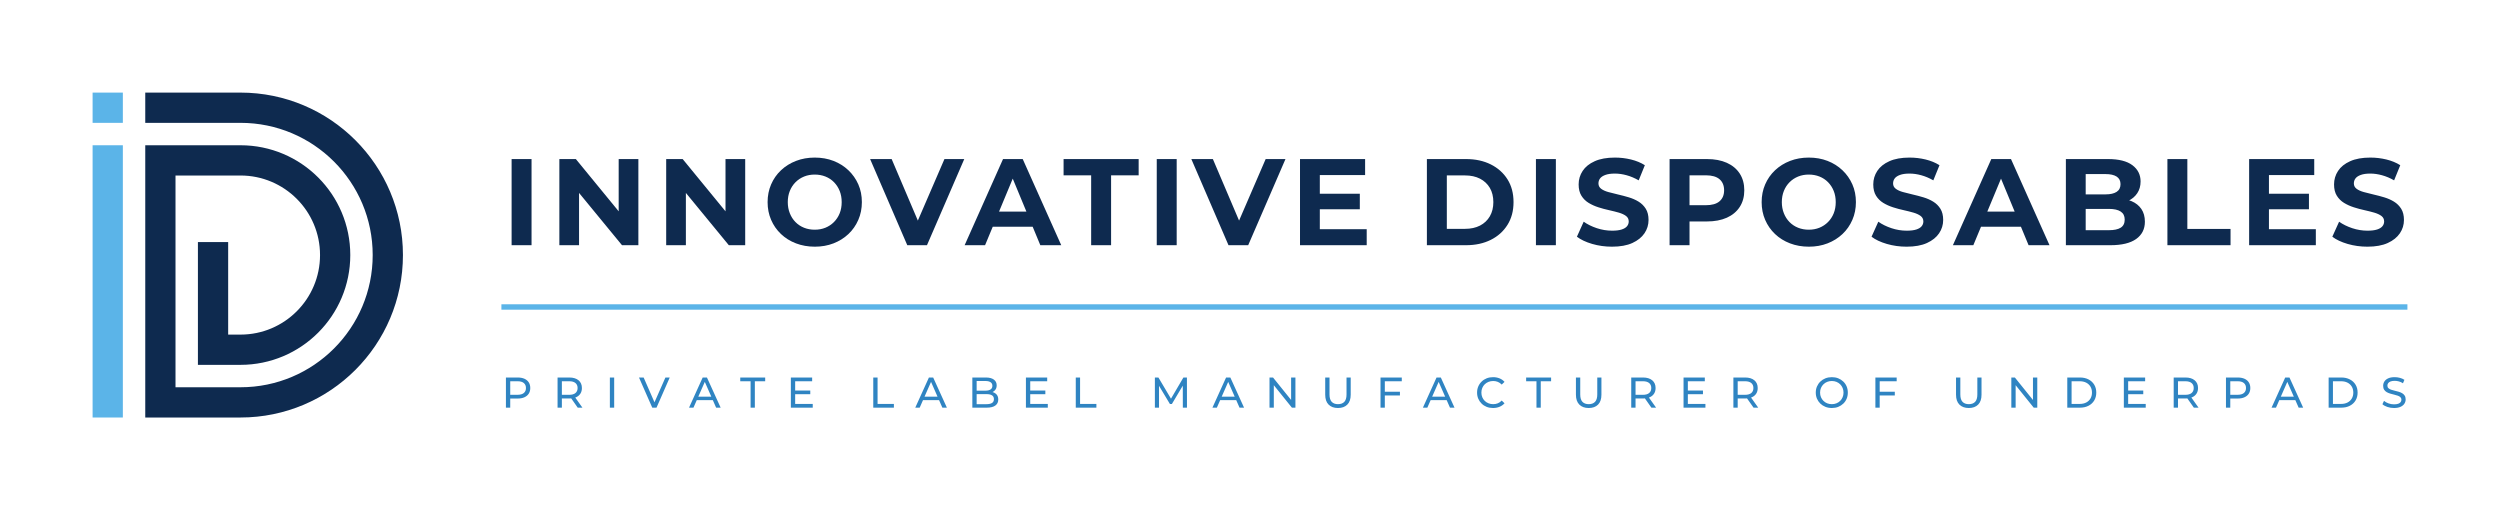
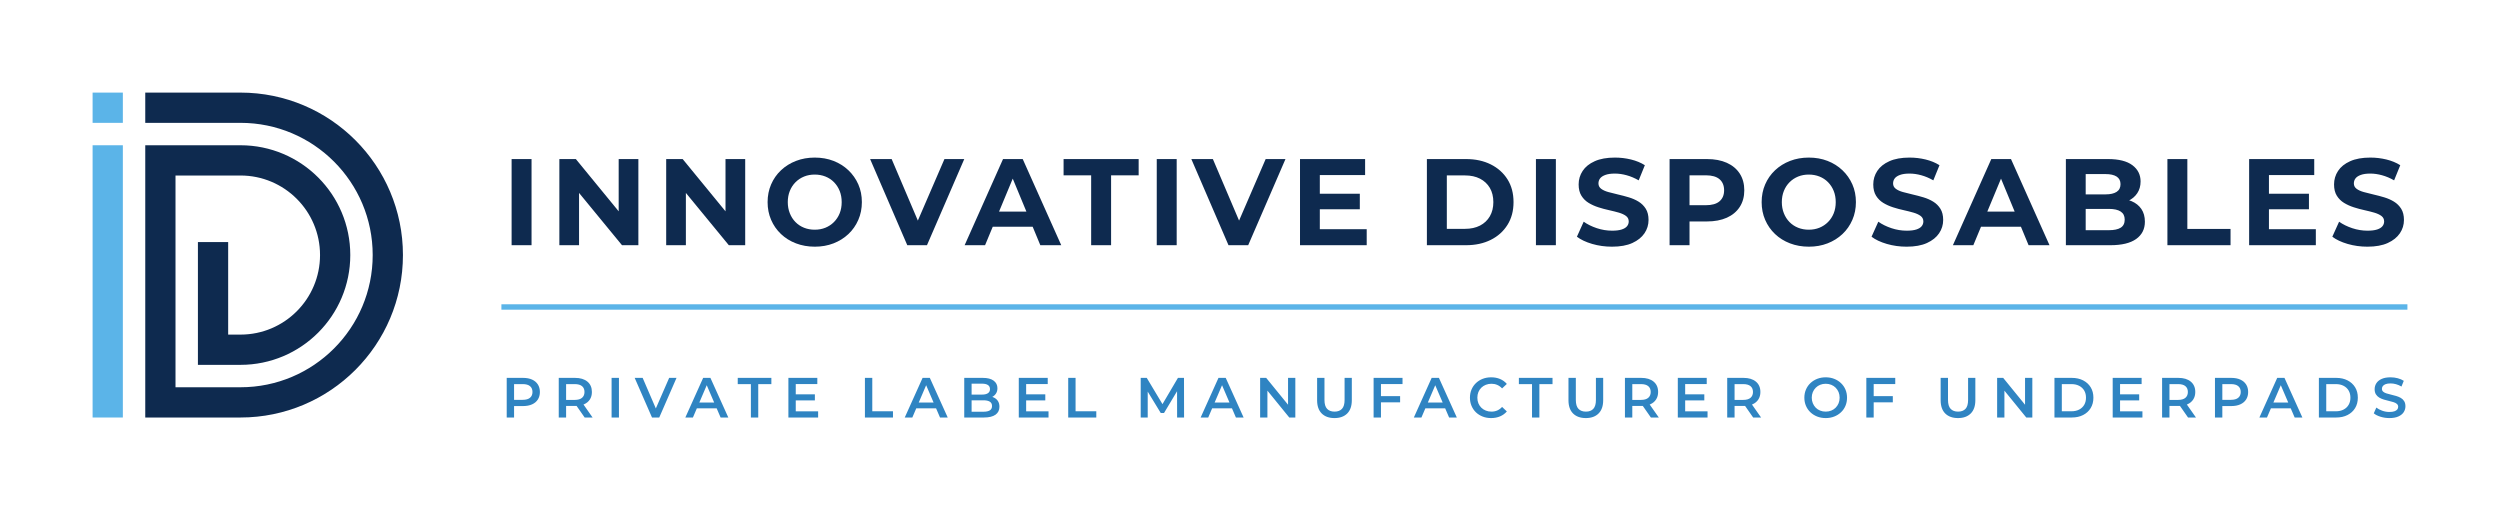
- <svg xmlns="http://www.w3.org/2000/svg" viewBox="-37.62 -37.62 1015.67 207.23" width="1015.67" height="207.23" role="img" aria-label="Innovative Disposables">
+ <svg xmlns="http://www.w3.org/2000/svg" viewBox="-37.62 -37.62 1015.67 207.46" width="1015.67" height="207.46" role="img" aria-label="Innovative Disposables">
  <g transform="translate(0 0) scale(0.227586)">
    <g fill="#5BB4E8">
      <rect x="0" y="0" width="54" height="54" />
      <rect x="0" y="94" width="54" height="486" />
    </g>
    <path d="M94,27 H264 A263,263 0 0 1 264,553 H121 V121 H264 A169,169 0 0 1 264,459 H215 V266.8" fill="none" stroke="#0E2A4F" stroke-width="54" stroke-linejoin="miter" stroke-linecap="butt" />
  </g>
  <path d="M170.23 62V27H178.33V62ZM189.63 62V27H196.33L216.98 52.2H213.73V27H221.73V62H215.08L194.38 36.8H197.63V62ZM233.03 62V27H239.73L260.38 52.2H257.13V27H265.13V62H258.48L237.78 36.8H241.03V62ZM293.43 62.6Q289.28 62.6 285.76 61.25Q282.23 59.9 279.66 57.45Q277.08 55 275.66 51.7Q274.23 48.4 274.23 44.5Q274.23 40.6 275.66 37.3Q277.08 34 279.68 31.55Q282.28 29.1 285.78 27.75Q289.28 26.4 293.38 26.4Q297.53 26.4 301.01 27.75Q304.48 29.1 307.06 31.55Q309.63 34 311.08 37.27Q312.53 40.55 312.53 44.5Q312.53 48.4 311.08 51.72Q309.63 55.05 307.06 57.47Q304.48 59.9 301.01 61.25Q297.53 62.6 293.43 62.6ZM293.38 55.7Q295.73 55.7 297.71 54.9Q299.68 54.1 301.18 52.6Q302.68 51.1 303.51 49.05Q304.33 47 304.33 44.5Q304.33 42 303.51 39.95Q302.68 37.9 301.21 36.4Q299.73 34.9 297.73 34.1Q295.73 33.3 293.38 33.3Q291.03 33.3 289.06 34.1Q287.08 34.9 285.58 36.4Q284.08 37.9 283.26 39.95Q282.43 42 282.43 44.5Q282.43 46.95 283.26 49.03Q284.08 51.1 285.56 52.6Q287.03 54.1 289.03 54.9Q291.03 55.7 293.38 55.7ZM330.98 62 315.88 27H324.63L337.83 58H332.68L346.08 27H354.13L338.98 62ZM354.28 62 369.88 27H377.88L393.53 62H385.03L372.23 31.1H375.43L362.58 62ZM362.08 54.5 364.23 48.35H382.23L384.43 54.5ZM405.68 62V33.6H394.48V27H424.98V33.6H413.78V62ZM432.33 62V27H440.43V62ZM461.48 62 446.38 27H455.13L468.33 58H463.18L476.58 27H484.63L469.48 62ZM490.53 62V27H516.98V33.5H498.58V55.5H517.63V62ZM497.98 47.4V41.1H514.83V47.4Z" fill="#0E2A4F" />
  <path d="M542.08 62V27H557.98Q563.68 27 568.03 29.17Q572.38 31.35 574.83 35.25Q577.28 39.15 577.28 44.5Q577.28 49.8 574.83 53.72Q572.38 57.65 568.03 59.83Q563.68 62 557.98 62ZM550.18 55.35H557.58Q561.08 55.35 563.66 54.03Q566.23 52.7 567.66 50.25Q569.08 47.8 569.08 44.5Q569.08 41.15 567.66 38.72Q566.23 36.3 563.66 34.97Q561.08 33.65 557.58 33.65H550.18ZM586.38 62V27H594.48V62ZM617.28 62.6Q613.08 62.6 609.23 61.48Q605.38 60.35 603.03 58.55L605.78 52.45Q608.03 54.05 611.11 55.08Q614.18 56.1 617.33 56.1Q619.73 56.1 621.21 55.62Q622.68 55.15 623.38 54.3Q624.08 53.45 624.08 52.35Q624.08 50.95 622.98 50.12Q621.88 49.3 620.08 48.77Q618.28 48.25 616.11 47.77Q613.93 47.3 611.76 46.6Q609.58 45.9 607.78 44.8Q605.98 43.7 604.86 41.9Q603.73 40.1 603.73 37.3Q603.73 34.3 605.36 31.82Q606.98 29.35 610.26 27.88Q613.53 26.4 618.48 26.4Q621.78 26.4 624.98 27.17Q628.18 27.95 630.63 29.5L628.13 35.65Q625.68 34.25 623.23 33.58Q620.78 32.9 618.43 32.9Q616.08 32.9 614.58 33.45Q613.08 34 612.43 34.88Q611.78 35.75 611.78 36.9Q611.78 38.25 612.88 39.08Q613.98 39.9 615.78 40.4Q617.58 40.9 619.76 41.4Q621.93 41.9 624.11 42.55Q626.28 43.2 628.08 44.3Q629.88 45.4 631.01 47.2Q632.13 49 632.13 51.75Q632.13 54.7 630.48 57.15Q628.83 59.6 625.56 61.1Q622.28 62.6 617.28 62.6ZM640.68 62V27H655.83Q660.53 27 663.93 28.52Q667.33 30.05 669.18 32.9Q671.03 35.75 671.03 39.7Q671.03 43.6 669.18 46.45Q667.33 49.3 663.93 50.83Q660.53 52.35 655.83 52.35H645.18L648.78 48.7V62ZM648.78 49.6 645.18 45.75H655.38Q659.13 45.75 660.98 44.15Q662.83 42.55 662.83 39.7Q662.83 36.8 660.98 35.2Q659.13 33.6 655.38 33.6H645.18L648.78 29.75ZM697.28 62.6Q693.13 62.6 689.61 61.25Q686.08 59.9 683.51 57.45Q680.93 55 679.51 51.7Q678.08 48.4 678.08 44.5Q678.08 40.6 679.51 37.3Q680.93 34 683.53 31.55Q686.13 29.1 689.63 27.75Q693.13 26.4 697.23 26.4Q701.38 26.4 704.86 27.75Q708.33 29.1 710.91 31.55Q713.48 34 714.93 37.27Q716.38 40.55 716.38 44.5Q716.38 48.4 714.93 51.72Q713.48 55.05 710.91 57.47Q708.33 59.9 704.86 61.25Q701.38 62.6 697.28 62.6ZM697.23 55.7Q699.58 55.7 701.56 54.9Q703.53 54.1 705.03 52.6Q706.53 51.1 707.36 49.05Q708.18 47 708.18 44.5Q708.18 42 707.36 39.95Q706.53 37.9 705.06 36.4Q703.58 34.9 701.58 34.1Q699.58 33.3 697.23 33.3Q694.88 33.3 692.91 34.1Q690.93 34.9 689.43 36.4Q687.93 37.9 687.11 39.95Q686.28 42 686.28 44.5Q686.28 46.95 687.11 49.03Q687.93 51.1 689.41 52.6Q690.88 54.1 692.88 54.9Q694.88 55.7 697.23 55.7ZM736.98 62.6Q732.78 62.6 728.93 61.48Q725.08 60.35 722.73 58.55L725.48 52.45Q727.73 54.05 730.81 55.08Q733.88 56.1 737.03 56.1Q739.43 56.1 740.91 55.62Q742.38 55.15 743.08 54.3Q743.78 53.45 743.78 52.35Q743.78 50.95 742.68 50.12Q741.58 49.3 739.78 48.77Q737.98 48.25 735.81 47.77Q733.63 47.3 731.46 46.6Q729.28 45.9 727.48 44.8Q725.68 43.7 724.56 41.9Q723.43 40.1 723.43 37.3Q723.43 34.3 725.06 31.82Q726.68 29.35 729.96 27.88Q733.23 26.4 738.18 26.4Q741.48 26.4 744.68 27.17Q747.88 27.95 750.33 29.5L747.83 35.65Q745.38 34.25 742.93 33.58Q740.48 32.9 738.13 32.9Q735.78 32.9 734.28 33.45Q732.78 34 732.13 34.88Q731.48 35.75 731.48 36.9Q731.48 38.25 732.58 39.08Q733.68 39.9 735.48 40.4Q737.28 40.9 739.46 41.4Q741.63 41.9 743.81 42.55Q745.98 43.2 747.78 44.3Q749.58 45.4 750.71 47.2Q751.83 49 751.83 51.75Q751.83 54.7 750.18 57.15Q748.53 59.6 745.26 61.1Q741.98 62.6 736.98 62.6ZM755.78 62 771.38 27H779.38L795.03 62H786.53L773.73 31.1H776.93L764.08 62ZM763.58 54.5 765.73 48.35H783.73L785.93 54.5ZM801.68 62V27H818.78Q825.38 27 828.71 29.5Q832.03 32 832.03 36.1Q832.03 38.85 830.68 40.88Q829.33 42.9 826.98 44Q824.63 45.1 821.58 45.1L822.53 43.05Q825.83 43.05 828.38 44.12Q830.93 45.2 832.36 47.3Q833.78 49.4 833.78 52.45Q833.78 56.95 830.23 59.48Q826.68 62 819.78 62ZM809.73 55.9H819.18Q822.33 55.9 823.96 54.88Q825.58 53.85 825.58 51.6Q825.58 49.4 823.96 48.33Q822.33 47.25 819.18 47.25H809.13V41.35H817.78Q820.73 41.35 822.31 40.32Q823.88 39.3 823.88 37.2Q823.88 35.15 822.31 34.12Q820.73 33.1 817.78 33.1H809.73ZM842.93 62V27H851.03V55.4H868.58V62ZM876.13 62V27H902.58V33.5H884.18V55.5H903.23V62ZM883.58 47.4V41.1H900.43V47.4ZM924.18 62.6Q919.98 62.6 916.13 61.48Q912.28 60.35 909.93 58.55L912.68 52.45Q914.93 54.05 918.01 55.08Q921.08 56.1 924.23 56.1Q926.63 56.1 928.11 55.62Q929.58 55.15 930.28 54.3Q930.98 53.45 930.98 52.35Q930.98 50.95 929.88 50.12Q928.78 49.3 926.98 48.77Q925.18 48.25 923.01 47.77Q920.83 47.3 918.66 46.6Q916.48 45.9 914.68 44.8Q912.88 43.7 911.76 41.9Q910.63 40.1 910.63 37.3Q910.63 34.3 912.26 31.82Q913.88 29.35 917.16 27.88Q920.43 26.4 925.38 26.4Q928.68 26.4 931.88 27.17Q935.08 27.95 937.53 29.5L935.03 35.65Q932.58 34.25 930.13 33.58Q927.68 32.9 925.33 32.9Q922.98 32.9 921.48 33.45Q919.98 34 919.33 34.88Q918.68 35.75 918.68 36.9Q918.68 38.25 919.78 39.08Q920.88 39.9 922.68 40.4Q924.48 40.9 926.66 41.4Q928.83 41.9 931.01 42.55Q933.18 43.2 934.98 44.3Q936.78 45.4 937.91 47.2Q939.03 49 939.03 51.75Q939.03 54.7 937.38 57.15Q935.73 59.6 932.46 61.1Q929.18 62.6 924.18 62.6Z" fill="#0E2A4F" />
  <rect x="166.083" y="86" width="774.35" height="2.2" fill="#5BB4E8" />
-   <path d="M167.92 128V115.75H172.7Q174.31 115.75 175.45 116.26Q176.58 116.77 177.2 117.73Q177.81 118.69 177.81 120.02Q177.81 121.35 177.2 122.3Q176.58 123.26 175.45 123.77Q174.31 124.29 172.7 124.29H168.88L169.67 123.47V128ZM169.67 123.64 168.88 122.77H172.65Q174.33 122.77 175.19 122.05Q176.06 121.33 176.06 120.02Q176.06 118.71 175.19 117.99Q174.33 117.27 172.65 117.27H168.88L169.67 116.4ZM188.9 128V115.75H193.68Q196.06 115.75 197.43 116.88Q198.79 118.01 198.79 120.02Q198.79 121.35 198.18 122.3Q197.57 123.26 196.43 123.76Q195.29 124.27 193.68 124.27H189.87L190.65 123.47V128ZM197.09 128 193.98 123.56H195.85L199 128ZM190.65 123.64 189.87 122.78H193.63Q195.31 122.78 196.17 122.06Q197.04 121.33 197.04 120.02Q197.04 118.71 196.17 117.99Q195.31 117.27 193.63 117.27H189.87L190.65 116.4ZM210.15 128V115.75H211.9V128ZM227.37 128 221.98 115.75H223.87L228.82 127.06H227.73L232.72 115.75H234.47L229.1 128ZM242.31 128 247.86 115.75H249.59L255.16 128H253.32L248.37 116.73H249.07L244.11 128ZM244.67 124.94 245.15 123.54H252.04L252.55 124.94ZM267.32 128V117.27H263.12V115.75H273.25V117.27H269.05V128ZM283.68 128V115.75H292.33V117.27H285.43V126.48H292.57V128ZM285.27 122.52V121.03H291.57V122.52ZM317.16 128V115.75H318.91V126.48H325.54V128ZM334.22 128 339.77 115.75H341.5L347.07 128H345.23L340.28 116.73H340.98L336.02 128ZM336.58 124.94 337.06 123.54H343.95L344.46 124.94ZM357.41 128V115.75H362.9Q365.02 115.75 366.16 116.6Q367.3 117.45 367.3 118.92Q367.3 119.91 366.85 120.6Q366.4 121.28 365.65 121.65Q364.9 122.02 364.02 122.02L364.34 121.49Q365.39 121.49 366.19 121.86Q367 122.22 367.47 122.93Q367.94 123.64 367.94 124.69Q367.94 126.27 366.76 127.13Q365.58 128 363.25 128ZM359.16 126.58H363.18Q364.64 126.58 365.41 126.09Q366.18 125.6 366.18 124.55Q366.18 123.48 365.41 123Q364.64 122.5 363.18 122.5H359V121.09H362.75Q364.08 121.09 364.81 120.6Q365.55 120.11 365.55 119.13Q365.55 118.15 364.81 117.66Q364.08 117.17 362.75 117.17H359.16ZM379.18 128V115.75H387.82V117.27H380.93V126.48H388.07V128ZM380.77 122.52V121.03H387.07V122.52ZM399.43 128V115.75H401.18V126.48H407.81V128ZM431.57 128V115.75H433.01L438.5 125.01H437.73L443.16 115.75H444.59L444.61 128H442.93L442.91 118.39H443.31L438.48 126.51H437.68L432.81 118.39H433.25V128ZM454.95 128 460.5 115.75H462.23L467.8 128H465.96L461.01 116.73H461.71L456.75 128ZM457.31 124.94 457.79 123.54H464.68L465.19 124.94ZM478.14 128V115.75H479.57L487.68 125.81H486.92V115.75H488.67V128H487.24L479.14 117.94H479.89V128ZM505.95 128.14Q503.53 128.14 502.15 126.76Q500.77 125.38 500.77 122.72V115.75H502.52V122.64Q502.52 124.69 503.42 125.64Q504.32 126.58 505.96 126.58Q507.63 126.58 508.53 125.64Q509.43 124.69 509.43 122.64V115.75H511.13V122.72Q511.13 125.38 509.75 126.76Q508.38 128.14 505.95 128.14ZM523.24 128V115.75H531.88V117.27H524.99V128ZM524.81 123.05V121.54H531.13V123.05ZM540.46 128 546 115.75H547.74L553.3 128H551.46L546.51 116.73H547.21L542.26 128ZM542.82 124.94 543.29 123.54H550.19L550.69 124.94ZM568.95 128.14Q567.55 128.14 566.37 127.68Q565.18 127.21 564.32 126.36Q563.45 125.52 562.96 124.38Q562.47 123.24 562.47 121.88Q562.47 120.51 562.96 119.37Q563.45 118.23 564.33 117.39Q565.2 116.54 566.38 116.07Q567.56 115.61 568.96 115.61Q570.38 115.61 571.58 116.09Q572.78 116.57 573.62 117.52L572.48 118.62Q571.78 117.89 570.91 117.53Q570.03 117.17 569.03 117.17Q568 117.17 567.12 117.52Q566.23 117.87 565.59 118.5Q564.94 119.13 564.58 119.99Q564.22 120.86 564.22 121.88Q564.22 122.89 564.58 123.76Q564.94 124.62 565.59 125.25Q566.23 125.88 567.12 126.23Q568 126.58 569.03 126.58Q570.03 126.58 570.91 126.22Q571.78 125.86 572.48 125.11L573.62 126.22Q572.78 127.16 571.58 127.65Q570.38 128.14 568.95 128.14ZM586.6 128V117.27H582.4V115.75H592.54V117.27H588.34V128ZM607.81 128.14Q605.4 128.14 604.02 126.76Q602.63 125.38 602.63 122.72V115.75H604.38V122.64Q604.38 124.69 605.28 125.64Q606.19 126.58 607.83 126.58Q609.49 126.58 610.39 125.64Q611.3 124.69 611.3 122.64V115.75H612.99V122.72Q612.99 125.38 611.62 126.76Q610.25 128.14 607.81 128.14ZM625.1 128V115.75H629.88Q632.26 115.75 633.63 116.88Q634.99 118.01 634.99 120.02Q634.99 121.35 634.38 122.3Q633.77 123.26 632.63 123.76Q631.49 124.27 629.88 124.27H626.07L626.85 123.47V128ZM633.29 128 630.18 123.56H632.05L635.2 128ZM626.85 123.64 626.07 122.78H629.83Q631.51 122.78 632.37 122.06Q633.24 121.33 633.24 120.02Q633.24 118.71 632.37 117.99Q631.51 117.27 629.83 117.27H626.07L626.85 116.4ZM646.35 128V115.75H654.99V117.27H648.1V126.48H655.24V128ZM647.94 122.52V121.03H654.24V122.52ZM666.6 128V115.75H671.37Q673.75 115.75 675.12 116.88Q676.48 118.01 676.48 120.02Q676.48 121.35 675.87 122.3Q675.26 123.26 674.12 123.76Q672.98 124.27 671.37 124.27H667.56L668.35 123.47V128ZM674.79 128 671.67 123.56H673.54L676.69 128ZM668.35 123.64 667.56 122.78H671.32Q673 122.78 673.87 122.06Q674.73 121.33 674.73 120.02Q674.73 118.71 673.87 117.99Q673 117.27 671.32 117.27H667.56L668.35 116.4ZM706.6 128.14Q705.2 128.14 704 127.67Q702.8 127.19 701.93 126.35Q701.05 125.5 700.56 124.36Q700.07 123.22 700.07 121.88Q700.07 120.53 700.56 119.39Q701.05 118.25 701.93 117.4Q702.8 116.56 703.99 116.08Q705.18 115.61 706.6 115.61Q708 115.61 709.18 116.07Q710.36 116.54 711.25 117.39Q712.13 118.23 712.61 119.37Q713.09 120.51 713.09 121.88Q713.09 123.24 712.61 124.38Q712.13 125.52 711.25 126.36Q710.36 127.21 709.18 127.68Q708 128.14 706.6 128.14ZM706.6 126.58Q707.61 126.58 708.48 126.23Q709.35 125.88 709.99 125.24Q710.62 124.61 710.98 123.75Q711.34 122.89 711.34 121.88Q711.34 120.86 710.98 120Q710.62 119.14 709.99 118.51Q709.35 117.87 708.48 117.52Q707.61 117.17 706.6 117.17Q705.57 117.17 704.7 117.52Q703.83 117.87 703.19 118.51Q702.54 119.14 702.18 120Q701.82 120.86 701.82 121.88Q701.82 122.89 702.18 123.75Q702.54 124.61 703.19 125.24Q703.83 125.88 704.7 126.23Q705.57 126.58 706.6 126.58ZM724.29 128V115.75H732.94V117.27H726.04V128ZM725.87 123.05V121.54H732.18V123.05ZM762.23 128.14Q759.82 128.14 758.43 126.76Q757.05 125.38 757.05 122.72V115.75H758.8V122.64Q758.8 124.69 759.7 125.64Q760.6 126.58 762.25 126.58Q763.91 126.58 764.81 125.64Q765.71 124.69 765.71 122.64V115.75H767.41V122.72Q767.41 125.38 766.04 126.76Q764.66 128.14 762.23 128.14ZM779.52 128V115.75H780.96L789.06 125.81H788.31V115.75H790.06V128H788.62L780.52 117.94H781.27V128ZM802.25 128V115.75H807.42Q809.38 115.75 810.87 116.52Q812.37 117.29 813.2 118.67Q814.03 120.05 814.03 121.88Q814.03 123.69 813.2 125.08Q812.37 126.46 810.87 127.23Q809.38 128 807.42 128ZM804 126.48H807.31Q808.83 126.48 809.95 125.9Q811.06 125.32 811.67 124.28Q812.28 123.24 812.28 121.88Q812.28 120.49 811.67 119.46Q811.06 118.43 809.95 117.85Q808.83 117.27 807.31 117.27H804ZM825.23 128V115.75H833.88V117.27H826.98V126.48H834.12V128ZM826.82 122.52V121.03H833.12V122.52ZM845.48 128V115.75H850.26Q852.64 115.75 854 116.88Q855.37 118.01 855.37 120.02Q855.37 121.35 854.75 122.3Q854.14 123.26 853 123.76Q851.87 124.27 850.26 124.27H846.44L847.23 123.47V128ZM853.67 128 850.55 123.56H852.43L855.58 128ZM847.23 123.64 846.44 122.78H850.2Q851.88 122.78 852.75 122.06Q853.62 121.33 853.62 120.02Q853.62 118.71 852.75 117.99Q851.88 117.27 850.2 117.27H846.44L847.23 116.4ZM866.72 128V115.75H871.5Q873.11 115.75 874.25 116.26Q875.39 116.77 876 117.73Q876.61 118.69 876.61 120.02Q876.61 121.35 876 122.3Q875.39 123.26 874.25 123.77Q873.11 124.29 871.5 124.29H867.69L868.47 123.47V128ZM868.47 123.64 867.69 122.77H871.45Q873.13 122.77 873.99 122.05Q874.86 121.33 874.86 120.02Q874.86 118.71 873.99 117.99Q873.13 117.27 871.45 117.27H867.69L868.47 116.4ZM885.24 128 890.79 115.75H892.52L898.08 128H896.25L891.29 116.73H891.99L887.04 128ZM887.6 124.94 888.07 123.54H894.97L895.48 124.94ZM908.43 128V115.75H913.59Q915.55 115.75 917.04 116.52Q918.54 117.29 919.37 118.67Q920.2 120.05 920.2 121.88Q920.2 123.69 919.37 125.08Q918.54 126.46 917.04 127.23Q915.55 128 913.59 128ZM910.18 126.48H913.48Q915.01 126.48 916.12 125.9Q917.23 125.32 917.84 124.28Q918.45 123.24 918.45 121.88Q918.45 120.49 917.84 119.46Q917.23 118.43 916.12 117.85Q915.01 117.27 913.48 117.27H910.18ZM934.97 128.14Q933.57 128.14 932.3 127.71Q931.02 127.28 930.28 126.6L930.93 125.23Q931.63 125.85 932.72 126.25Q933.8 126.65 934.97 126.65Q936.04 126.65 936.71 126.41Q937.37 126.16 937.69 125.73Q938 125.31 938 124.76Q938 124.13 937.59 123.75Q937.18 123.36 936.52 123.13Q935.87 122.89 935.08 122.72Q934.29 122.54 933.49 122.3Q932.7 122.07 932.04 121.7Q931.39 121.33 930.98 120.71Q930.58 120.09 930.58 119.11Q930.58 118.16 931.08 117.37Q931.58 116.57 932.62 116.09Q933.66 115.61 935.27 115.61Q936.34 115.61 937.39 115.89Q938.44 116.17 939.21 116.69L938.63 118.09Q937.84 117.57 936.97 117.33Q936.09 117.1 935.27 117.1Q934.24 117.1 933.57 117.36Q932.91 117.62 932.6 118.06Q932.3 118.5 932.3 119.04Q932.3 119.69 932.71 120.07Q933.12 120.46 933.77 120.69Q934.43 120.91 935.22 121.1Q936.01 121.28 936.8 121.51Q937.6 121.73 938.25 122.1Q938.91 122.47 939.31 123.08Q939.72 123.69 939.72 124.66Q939.72 125.58 939.21 126.38Q938.7 127.18 937.64 127.66Q936.58 128.14 934.97 128.14Z" fill="#2F84C2" />
+   <path d="M168.24 132V115.9H174.87Q177.01 115.9 178.54 116.59Q180.07 117.28 180.89 118.57Q181.72 119.86 181.72 121.63Q181.72 123.4 180.89 124.69Q180.07 125.97 178.54 126.66Q177.01 127.35 174.87 127.35H169.9L171.23 125.95V132ZM171.23 126.27 169.9 124.82H174.73Q176.71 124.82 177.71 123.98Q178.71 123.14 178.71 121.63Q178.71 120.09 177.71 119.26Q176.71 118.43 174.73 118.43H169.9L171.23 116.96ZM189.38 132V115.9H195.98Q199.2 115.9 201.03 117.42Q202.85 118.94 202.85 121.63Q202.85 123.4 202.03 124.67Q201.2 125.95 199.67 126.63Q198.14 127.31 196 127.31H191.03L192.37 125.95V132ZM199.91 132 195.84 126.16H199.04L203.13 132ZM192.37 126.27 191.03 124.85H195.86Q197.84 124.85 198.84 124Q199.84 123.14 199.84 121.63Q199.84 120.09 198.84 119.26Q197.84 118.43 195.86 118.43H191.03L192.37 116.96ZM210.85 132V115.9H213.84V132ZM227.27 132 220.23 115.9H223.47L229.75 130.46H227.89L234.24 115.9H237.23L230.21 132ZM240.81 132 248.05 115.9H251L258.27 132H255.14L248.91 117.49H250.1L243.89 132ZM244.14 128.27 244.95 125.93H253.64L254.45 128.27ZM267.44 132V118.43H262.1V115.9H275.76V118.43H270.43V132ZM282.68 132V115.9H294.43V118.41H285.67V129.49H294.76V132ZM285.44 125.05V122.59H293.44V125.05ZM313.77 132V115.9H316.76V129.47H325.17V132ZM329.95 132 337.2 115.9H340.14L347.41 132H344.28L338.05 117.49H339.24L333.03 132ZM333.29 128.27 334.09 125.93H342.79L343.59 128.27ZM354.12 132V115.9H361.66Q364.56 115.9 366.08 117.04Q367.6 118.18 367.6 120.09Q367.6 121.37 367 122.28Q366.4 123.19 365.4 123.69Q364.4 124.18 363.23 124.18L363.64 123.35Q365 123.35 366.08 123.85Q367.16 124.34 367.79 125.28Q368.42 126.23 368.42 127.63Q368.42 129.7 366.84 130.85Q365.25 132 362.12 132ZM357.11 129.65H361.94Q363.62 129.65 364.51 129.1Q365.41 128.55 365.41 127.33Q365.41 126.14 364.51 125.57Q363.62 125.01 361.94 125.01H356.88V122.69H361.34Q362.9 122.69 363.74 122.13Q364.58 121.58 364.58 120.48Q364.58 119.35 363.74 118.8Q362.9 118.25 361.34 118.25H357.11ZM376.28 132V115.9H388.04V118.41H379.27V129.49H388.36V132ZM379.04 125.05V122.59H387.05V125.05ZM396.36 132V115.9H399.35V129.47H407.77V132ZM425.81 132V115.9H428.27L435.31 127.65H434.02L440.94 115.9H443.4L443.43 132H440.6L440.58 120.34H441.17L435.29 130.16H433.95L427.97 120.34H428.66V132ZM450.16 132 457.41 115.9H460.35L467.62 132H464.49L458.26 117.49H459.45L453.24 132ZM453.5 128.27 454.3 125.93H462.99L463.8 128.27ZM474.33 132V115.9H476.79L486.89 128.3H485.67V115.9H488.63V132H486.17L476.08 119.6H477.29V132ZM504.54 132.23Q501.23 132.23 499.36 130.37Q497.48 128.5 497.48 124.98V115.9H500.47V124.87Q500.47 127.35 501.54 128.48Q502.61 129.61 504.57 129.61Q506.52 129.61 507.58 128.48Q508.64 127.35 508.64 124.87V115.9H511.58V124.98Q511.58 128.5 509.71 130.37Q507.83 132.23 504.54 132.23ZM520.43 132V115.9H532.18V118.41H523.42V132ZM523.17 125.84V123.31H531.2V125.84ZM536.78 132 544.02 115.9H546.97L554.24 132H551.11L544.87 117.49H546.07L539.86 132ZM540.11 128.27 540.92 125.93H549.61L550.42 128.27ZM568.17 132.23Q566.33 132.23 564.75 131.62Q563.18 131.01 562.01 129.9Q560.85 128.78 560.21 127.26Q559.57 125.74 559.57 123.95Q559.57 122.16 560.21 120.64Q560.85 119.12 562.03 118Q563.2 116.89 564.76 116.28Q566.33 115.67 568.19 115.67Q570.17 115.67 571.8 116.35Q573.43 117.03 574.56 118.36L572.63 120.18Q571.76 119.23 570.67 118.76Q569.59 118.29 568.33 118.29Q567.06 118.29 566.02 118.71Q564.97 119.12 564.2 119.88Q563.43 120.64 563 121.67Q562.58 122.71 562.58 123.95Q562.58 125.19 563 126.23Q563.43 127.26 564.2 128.02Q564.97 128.78 566.02 129.19Q567.06 129.61 568.33 129.61Q569.59 129.61 570.67 129.14Q571.76 128.66 572.63 127.7L574.56 129.54Q573.43 130.85 571.8 131.54Q570.17 132.23 568.17 132.23ZM584.79 132V118.43H579.45V115.9H593.12V118.43H587.78V132ZM606.66 132.23Q603.35 132.23 601.47 130.37Q599.6 128.5 599.6 124.98V115.9H602.59V124.87Q602.59 127.35 603.66 128.48Q604.73 129.61 606.68 129.61Q608.64 129.61 609.69 128.48Q610.75 127.35 610.75 124.87V115.9H613.7V124.98Q613.7 128.5 611.82 130.37Q609.95 132.23 606.66 132.23ZM622.54 132V115.9H629.15Q632.37 115.9 634.19 117.42Q636.02 118.94 636.02 121.63Q636.02 123.4 635.19 124.67Q634.37 125.95 632.84 126.63Q631.31 127.31 629.17 127.31H624.2L625.53 125.95V132ZM633.08 132 629.01 126.16H632.2L636.3 132ZM625.53 126.27 624.2 124.85H629.03Q631.01 124.85 632.01 124Q633.01 123.14 633.01 121.63Q633.01 120.09 632.01 119.26Q631.01 118.43 629.03 118.43H624.2L625.53 116.96ZM644.02 132V115.9H655.77V118.41H647.01V129.49H656.1V132ZM646.78 125.05V122.59H654.79V125.05ZM664.09 132V115.9H670.7Q673.92 115.9 675.74 117.42Q677.57 118.94 677.57 121.63Q677.57 123.4 676.74 124.67Q675.92 125.95 674.39 126.63Q672.86 127.31 670.72 127.31H665.75L667.08 125.95V132ZM674.63 132 670.56 126.16H673.75L677.85 132ZM667.08 126.27 665.75 124.85H670.58Q672.56 124.85 673.56 124Q674.56 123.14 674.56 121.63Q674.56 120.09 673.56 119.26Q672.56 118.43 670.58 118.43H665.75L667.08 116.96ZM704.13 132.23Q702.24 132.23 700.65 131.61Q699.07 130.99 697.89 129.87Q696.72 128.76 696.08 127.25Q695.43 125.74 695.43 123.95Q695.43 122.16 696.08 120.65Q696.72 119.14 697.89 118.03Q699.07 116.91 700.65 116.29Q702.24 115.67 704.1 115.67Q705.99 115.67 707.56 116.29Q709.14 116.91 710.31 118.03Q711.49 119.14 712.13 120.65Q712.77 122.16 712.77 123.95Q712.77 125.74 712.13 127.26Q711.49 128.78 710.31 129.88Q709.14 130.99 707.56 131.61Q705.99 132.23 704.13 132.23ZM704.1 129.61Q705.32 129.61 706.36 129.19Q707.39 128.78 708.15 128.01Q708.91 127.24 709.34 126.22Q709.76 125.19 709.76 123.95Q709.76 122.71 709.34 121.68Q708.91 120.66 708.15 119.89Q707.39 119.12 706.36 118.71Q705.32 118.29 704.1 118.29Q702.88 118.29 701.86 118.71Q700.84 119.12 700.07 119.89Q699.3 120.66 698.87 121.68Q698.44 122.71 698.44 123.95Q698.44 125.17 698.87 126.2Q699.3 127.24 700.05 128.01Q700.81 128.78 701.85 129.19Q702.88 129.61 704.1 129.61ZM720.61 132V115.9H732.36V118.41H723.6V132ZM723.35 125.84V123.31H731.37V125.84ZM757.86 132.23Q754.55 132.23 752.67 130.37Q750.8 128.5 750.8 124.98V115.9H753.79V124.87Q753.79 127.35 754.86 128.48Q755.93 129.61 757.88 129.61Q759.84 129.61 760.9 128.48Q761.95 127.35 761.95 124.87V115.9H764.9V124.98Q764.9 128.5 763.02 130.37Q761.15 132.23 757.86 132.23ZM773.75 132V115.9H776.21L786.3 128.3H785.09V115.9H788.05V132H785.59L775.49 119.6H776.71V132ZM797.04 132V115.9H804.08Q806.7 115.9 808.68 116.91Q810.66 117.92 811.76 119.72Q812.86 121.51 812.86 123.95Q812.86 126.36 811.76 128.17Q810.66 129.98 808.68 130.99Q806.7 132 804.08 132ZM800.03 129.47H803.94Q805.73 129.47 807.07 128.78Q808.4 128.09 809.13 126.85Q809.85 125.61 809.85 123.95Q809.85 122.27 809.13 121.04Q808.4 119.81 807.07 119.12Q805.73 118.43 803.94 118.43H800.03ZM820.7 132V115.9H832.45V118.41H823.69V129.49H832.78V132ZM823.46 125.05V122.59H831.46V125.05ZM840.77 132V115.9H847.38Q850.6 115.9 852.42 117.42Q854.25 118.94 854.25 121.63Q854.25 123.4 853.42 124.67Q852.6 125.95 851.07 126.63Q849.54 127.31 847.4 127.31H842.43L843.76 125.95V132ZM851.31 132 847.24 126.16H850.43L854.53 132ZM843.76 126.27 842.43 124.85H847.26Q849.24 124.85 850.24 124Q851.24 123.14 851.24 121.63Q851.24 120.09 850.24 119.26Q849.24 118.43 847.26 118.43H842.43L843.76 116.96ZM862.25 132V115.9H868.87Q871.01 115.9 872.54 116.59Q874.07 117.28 874.9 118.57Q875.73 119.86 875.73 121.63Q875.73 123.4 874.9 124.69Q874.07 125.97 872.54 126.66Q871.01 127.35 868.87 127.35H863.91L865.24 125.95V132ZM865.24 126.27 863.91 124.82H868.74Q870.71 124.82 871.71 123.98Q872.72 123.14 872.72 121.63Q872.72 120.09 871.71 119.26Q870.71 118.43 868.74 118.43H863.91L865.24 116.96ZM880.3 132 887.54 115.9H890.49L897.76 132H894.63L888.4 117.49H889.59L883.38 132ZM883.63 128.27 884.44 125.93H893.13L893.94 128.27ZM904.47 132V115.9H911.5Q914.13 115.9 916.1 116.91Q918.08 117.92 919.19 119.72Q920.29 121.51 920.29 123.95Q920.29 126.36 919.19 128.17Q918.08 129.98 916.1 130.99Q914.13 132 911.5 132ZM907.46 129.47H911.37Q913.16 129.47 914.49 128.78Q915.83 128.09 916.55 126.85Q917.28 125.61 917.28 123.95Q917.28 122.27 916.55 121.04Q915.83 119.81 914.49 119.12Q913.16 118.43 911.37 118.43H907.46ZM933.12 132.23Q931.23 132.23 929.51 131.69Q927.78 131.15 926.77 130.3L927.81 127.97Q928.77 128.73 930.2 129.24Q931.62 129.75 933.12 129.75Q934.38 129.75 935.17 129.47Q935.95 129.19 936.32 128.72Q936.68 128.25 936.68 127.65Q936.68 126.92 936.15 126.47Q935.63 126.02 934.79 125.76Q933.95 125.49 932.92 125.26Q931.9 125.03 930.88 124.72Q929.85 124.41 929.01 123.92Q928.17 123.42 927.64 122.59Q927.12 121.77 927.12 120.48Q927.12 119.17 927.82 118.07Q928.52 116.98 929.96 116.33Q931.39 115.67 933.6 115.67Q935.05 115.67 936.48 116.04Q937.9 116.41 938.96 117.1L938.02 119.42Q936.94 118.78 935.79 118.46Q934.64 118.15 933.58 118.15Q932.34 118.15 931.57 118.45Q930.8 118.75 930.44 119.23Q930.08 119.72 930.08 120.34Q930.08 121.08 930.6 121.52Q931.12 121.97 931.96 122.22Q932.8 122.48 933.83 122.72Q934.87 122.96 935.89 123.26Q936.91 123.56 937.75 124.04Q938.59 124.53 939.11 125.35Q939.63 126.18 939.63 127.45Q939.63 128.73 938.93 129.83Q938.22 130.92 936.78 131.57Q935.33 132.23 933.12 132.23Z" fill="#2F84C2" />
</svg>
